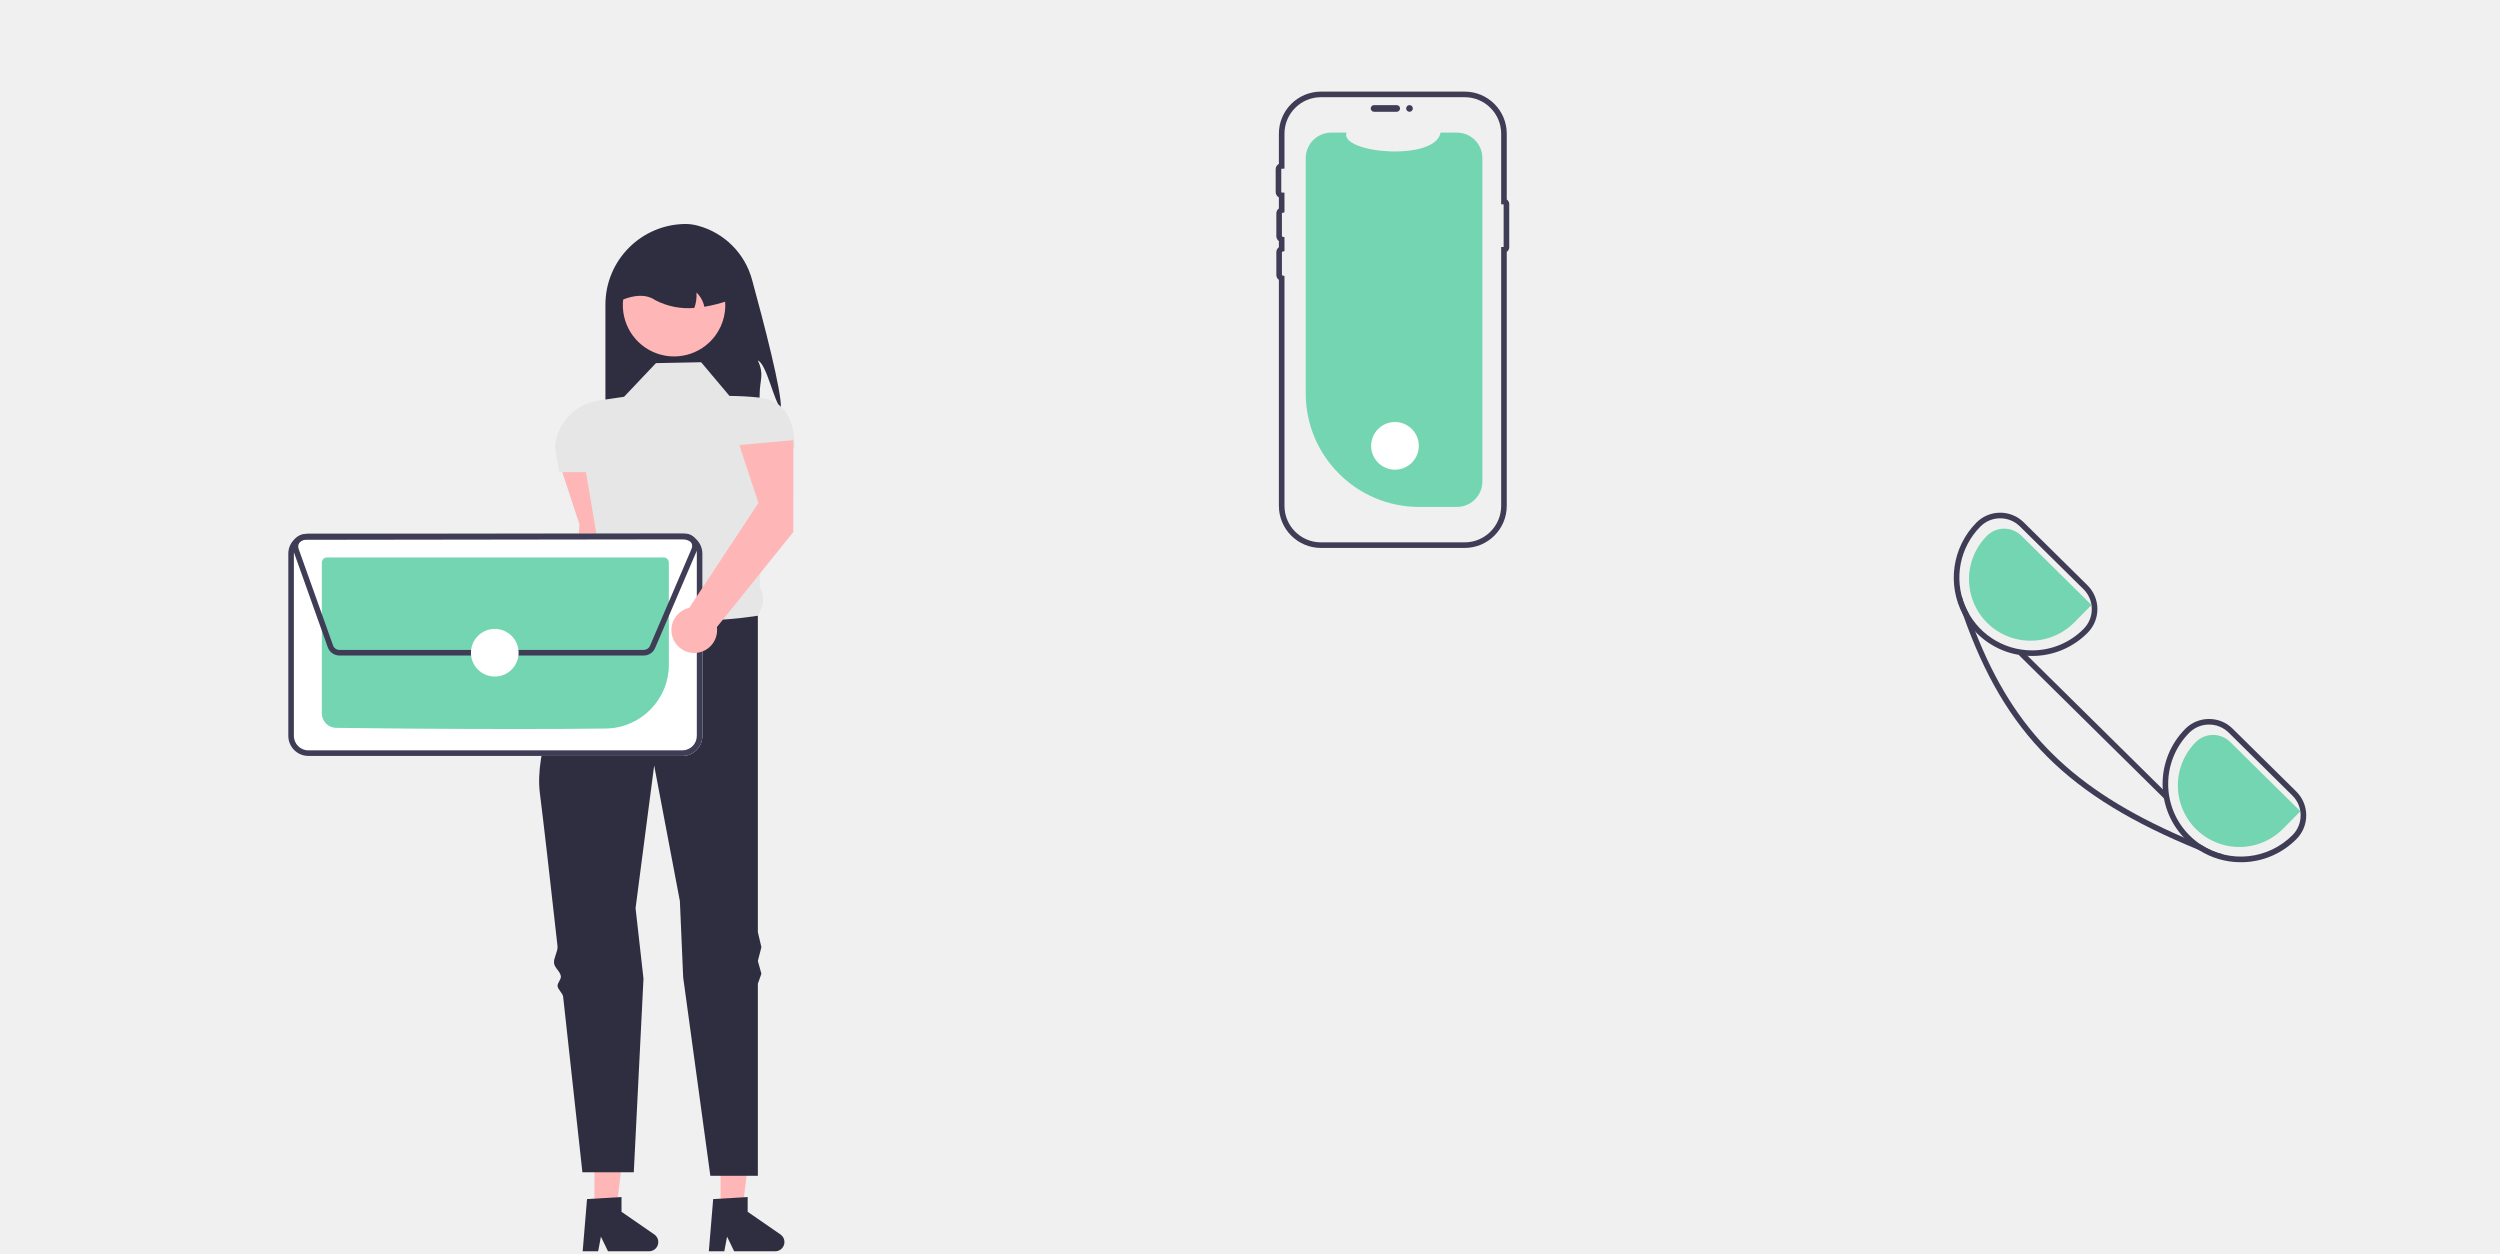
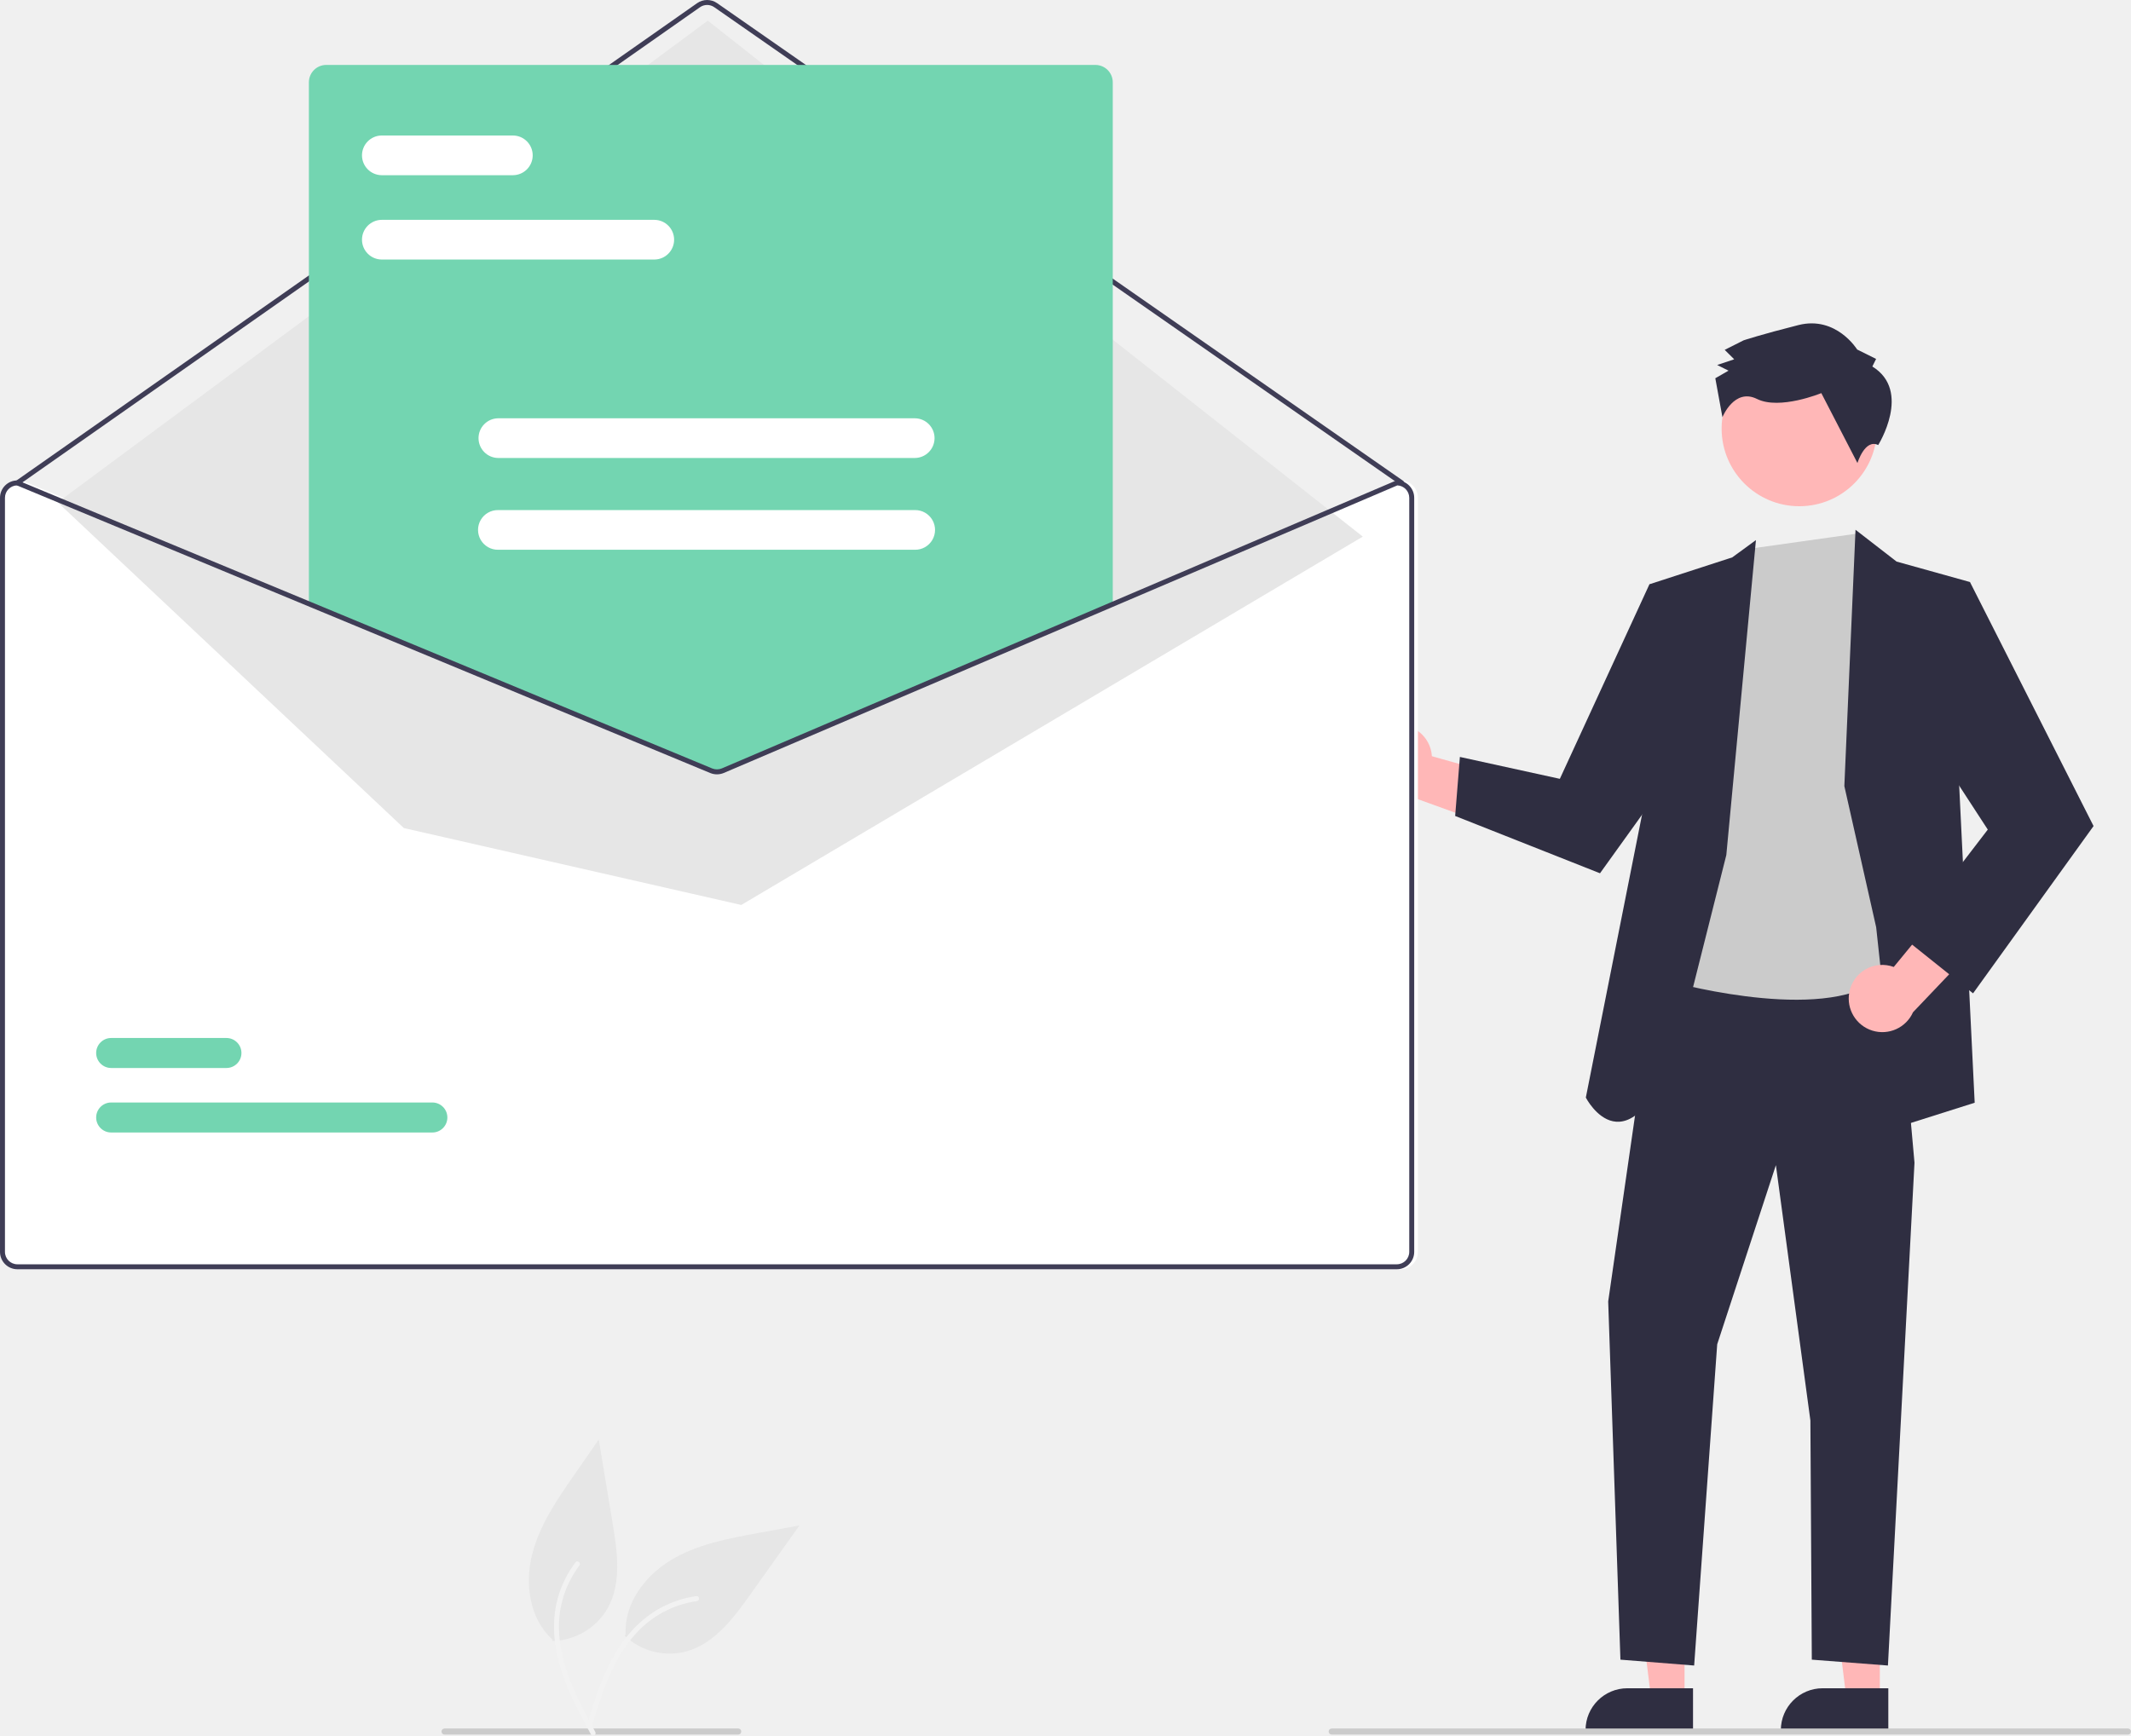
- <svg xmlns="http://www.w3.org/2000/svg" data-name="Layer 1" width="894.249" height="448.282" viewBox="0 0 894.249 448.282">
-   <path d="M447.37,674.141q-40.475,0-80.829-1.449c-38.44-1.381-78.19-2.808-115.136-23.299-25.845-14.333-48.735-37.329-66.194-66.504a223.77,223.77,0,0,1-25.369-63.604,261.476,261.476,0,0,1,.953-123.779,219.834,219.834,0,0,1,14.741-40.4c26.943-55.793,76.085-93.246,134.826-102.754a6.807,6.807,0,0,1,1.463-.031c.264.014.528.029.796.018l.346-.11a16.882,16.882,0,0,1,2.721-.698c90.594-13.487,186.365,13.802,276.952,78.914,70.042,50.351,162.868,77.464,283.781,82.889l1.717.09c33.66,1.934,66.218,15.811,94.16,40.133,27.579,24.006,48.287,56.034,59.884,92.624,1.426,4.461,2.733,9.104,3.884,13.801a26.039,26.039,0,0,1-6.941,24.69v.009l-.301.31c-.725.721-1.488,1.412-2.267,2.056l-.917.756c-7.727,6.365-13.83,11.394-21.135,15.299a64.983,64.983,0,0,1-15.419,5.821c-29.465,7.184-59.388,13.844-88.936,19.797-57.385,11.57-116.281,21.115-175.054,28.368A2269.141,2269.141,0,0,1,447.37,674.141Zm-136.232-419.845a3.507,3.507,0,0,0-.539.037c-58.192,9.419-106.869,46.504-133.544,101.745a217.624,217.624,0,0,0-14.595,40,259.188,259.188,0,0,0-.941,122.681,221.622,221.622,0,0,0,25.123,62.996c17.288,28.889,39.944,51.654,65.518,65.836,36.614,20.308,76.176,21.729,114.436,23.102a2266.314,2266.314,0,0,0,358.315-15.595c58.735-7.249,117.593-16.787,174.94-28.351,29.528-5.948,59.43-12.604,88.875-19.783a63.358,63.358,0,0,0,15.047-5.679c7.157-3.826,13.202-8.807,20.855-15.111l.917-.755c.67-.554,1.329-1.146,1.958-1.761l.181-.189c6.289-6.339,8.735-14.702,6.71-22.944v-.001c-1.139-4.646-2.432-9.24-3.844-13.655-23.69-74.746-84.974-127.569-152.496-131.447l-1.707-.09c-55.232-2.479-103.564-9.344-147.752-20.99-52.75-13.902-98.801-34.83-136.876-62.201-90.242-64.862-185.613-92.049-275.811-78.626a15.473,15.473,0,0,0-2.479.643l-.623.174a9.374,9.374,0,0,1-1.062-.013C311.537,254.307,311.335,254.296,311.138,254.296Z" transform="translate(-152.8755 -225.8589)" fill="#f0f0f0" />
-   <path d="M432.202,371.915c-2.498-2.397-5.053-15.762-8.242-17.118,2.384,5.269.653,6.663.64,12.446a39.123,39.123,0,0,1-1.141,9.745H369.435V334.825a28.847,28.847,0,0,1,28.848-28.848,17.214,17.214,0,0,1,4.276.626A27.428,27.428,0,0,1,421.909,326.007C426.028,341.061,432.578,366.119,432.202,371.915Z" transform="translate(-152.8755 -225.8589)" fill="#2f2e41" />
-   <path d="M372.605,423.782l.027-32.863L353.314,392.645l6.818,20.726-3.191,52.096a8.173,8.173,0,1,0,9.89,6.889Z" transform="translate(-152.8755 -225.8589)" fill="#ffb6b6" />
-   <polygon points="257.746 432.76 265.55 432.759 269.263 402.657 257.744 402.657 257.746 432.76" fill="#ffb6b6" />
-   <path d="M407.978,654.769l12.337-.736v5.286l11.729,8.101a3.302,3.302,0,0,1-1.876,6.019H415.481L412.949,668.209l-.988,5.228h-5.538Z" transform="translate(-152.8755 -225.8589)" fill="#2f2e41" />
-   <polygon points="212.62 432.76 220.425 432.759 224.137 402.657 212.619 402.657 212.62 432.76" fill="#ffb6b6" />
-   <path d="M362.853,654.769l12.337-.736v5.286l11.729,8.101a3.302,3.302,0,0,1-1.876,6.019H370.355l-2.532-5.228-.988,5.228H361.297Z" transform="translate(-152.8755 -225.8589)" fill="#2f2e41" />
-   <path d="M403.672,355.43l-16.167.317-11.412,12.046-9.149,1.342a18.266,18.266,0,0,0-15.577,16.897v0l1.585,8.706h9.51l5.502,32.303c-2.139,5.451-2.285,9.754,2.107,11.444l13.631,25.678L423.96,446.094c2.042-3.51,2.696-7.036.609-10.464l2.878-49.45h9.677v0c0-9.249-3.128-17.046-12.32-18.075a108.654,108.654,0,0,0-10.989-.629Z" transform="translate(-152.8755 -225.8589)" fill="#e6e6e6" />
-   <path d="M423.96,446.094s-39.309,6.974-53.891-7.608c0,0-1.48,2.513-3.711,6.682-.642,1.199-1.881,2.011-2.629,3.463-.68,1.32-2.429,2.942-3.17,4.439-.596,1.204.36,2.777-.26,4.078-7.468,15.664-16.193,37.759-14.322,52.348,1.206,9.409,3.698,31.302,6.322,54.816.205,1.837-1.455,4.197-1.249,6.049.194,1.746,2.255,2.984,2.45,4.734.129,1.162-1.31,2.348-1.181,3.508.141,1.273,1.85,2.522,1.991,3.79,3.594,32.468,6.886,62.781,6.886,62.781h18.386l3.469-69.232-2.835-25.236,6.657-51.038,9.193,48.502,1.183,27.297,9.715,70.975H423.96v-68.708l1.268-3.569-1.268-4.578,1.268-4.932-1.268-5.372Z" transform="translate(-152.8755 -225.8589)" fill="#2f2e41" />
-   <path d="M408.634,346.055a18.326,18.326,0,1,1,3.175-15.314c.053.22.097.438.14.665A18.301,18.301,0,0,1,408.634,346.055Z" transform="translate(-152.8755 -225.8589)" fill="#ffb6b6" />
-   <path d="M404.813,335.598a9.633,9.633,0,0,0-2.815-5.104,13.142,13.142,0,0,1-.761,5.51,25.395,25.395,0,0,1-13.955-2.764c-3.233-2.194-7.348-2.004-12.141,0a17.75,17.75,0,0,1,17.752-17.752h3.17a17.756,17.756,0,0,1,17.752,17.752A52.852,52.852,0,0,1,404.813,335.598Z" transform="translate(-152.8755 -225.8589)" fill="#2f2e41" />
-   <circle cx="113.249" cy="285" r="51" fill="#f0f0f0" />
-   <circle cx="438.249" cy="51" r="51" fill="#f0f0f0" />
-   <circle cx="843.249" cy="293" r="51" fill="#f0f0f0" />
-   <path d="M683.125,282.421V398.067A9.119,9.119,0,0,1,674.101,407.186a.802.802,0,0,1-.1.004H660.541a40.606,40.606,0,0,1-40.606-40.606v-84.163a9.123,9.123,0,0,1,9.123-9.123l5.454,0c-2.527,7.371,31.765,10.474,33.648,0l5.841,0A9.123,9.123,0,0,1,683.125,282.421Z" transform="translate(-152.8755 -225.8589)" fill="#73d5b1" />
-   <path d="M643.182,264.65a1.197,1.197,0,0,1,1.196-1.196h8.13a1.196,1.196,0,0,1,0,2.391h-8.13A1.197,1.197,0,0,1,643.182,264.65Z" transform="translate(-152.8755 -225.8589)" fill="#3f3d56" />
-   <path d="M676.794,421.859h-51.416a15.063,15.063,0,0,1-15.046-15.046V325.972a2.187,2.187,0,0,1-.911-1.779v-8.13a2.186,2.186,0,0,1,.911-1.778v-2.182a2.186,2.186,0,0,1-.911-1.778v-8.131a2.186,2.186,0,0,1,.911-1.778v-3.944a2.184,2.184,0,0,1-1.15-1.93v-8.13a2.184,2.184,0,0,1,1.15-1.93V273.674A15.063,15.063,0,0,1,625.378,258.628h51.416a15.063,15.063,0,0,1,15.046,15.046V297.23a1.886,1.886,0,0,1,.886,1.598v15.503a1.887,1.887,0,0,1-.886,1.599V406.813A15.063,15.063,0,0,1,676.794,421.859ZM625.378,260.628a13.061,13.061,0,0,0-13.046,13.046v12.508l-.962.037a.195.195,0,0,0-.188.192V294.541a.196.196,0,0,0,.188.192l.962.037v7.049l-.761.188a.197.197,0,0,0-.15.187v8.131a.197.197,0,0,0,.15.187l.761.188v4.991l-.761.188a.197.197,0,0,0-.15.187v8.13a.197.197,0,0,0,.15.187l.761.188V406.813a13.061,13.061,0,0,0,13.046,13.046h51.416a13.061,13.061,0,0,0,13.046-13.046V314.217h.886V298.942h-.886V273.674a13.061,13.061,0,0,0-13.046-13.046Z" transform="translate(-152.8755 -225.8589)" fill="#3f3d56" />
-   <circle cx="504.176" cy="38.791" r="1.196" fill="#3f3d56" />
-   <path d="M396.956,496.262H263.168a7.188,7.188,0,0,1-7.17-7.169v-65.189a7.188,7.188,0,0,1,7.169-7.17H396.955a7.188,7.188,0,0,1,7.17,7.169v65.189A7.188,7.188,0,0,1,396.956,496.262Z" transform="translate(-152.8755 -225.8589)" fill="#fff" />
-   <path d="M396.956,496.262H263.168a7.188,7.188,0,0,1-7.17-7.169v-65.189a7.188,7.188,0,0,1,7.169-7.17H396.955a7.188,7.188,0,0,1,7.17,7.169v65.189A7.188,7.188,0,0,1,396.956,496.262ZM263.168,418.734a5.185,5.185,0,0,0-5.17,5.171v65.187a5.185,5.185,0,0,0,5.171,5.17H396.954a5.185,5.185,0,0,0,5.171-5.171v-65.187a5.185,5.185,0,0,0-5.171-5.17Z" transform="translate(-152.8755 -225.8589)" fill="#3f3d56" />
-   <path d="M337.232,486.628c-26.386,0-53.899-.252-64.164-.416a5.176,5.176,0,0,1-5.07-5.155V427.095a1.83,1.83,0,0,1,1.823-1.828H390.297a1.829,1.829,0,0,1,1.827,1.823v36.612a22.842,22.842,0,0,1-22.457,22.752C360.1,486.579,348.771,486.628,337.232,486.628Z" transform="translate(-152.8755 -225.8589)" fill="#73d5b1" />
-   <path d="M383.146,460.339H274.287a4.438,4.438,0,0,1-4.164-2.936l-12.321-34.566a4.423,4.423,0,0,1,4.158-5.907l136.072-.189a4.423,4.423,0,0,1,4.359,5.198l.105.044-.391.912-.004.009-14.895,34.755A4.41,4.41,0,0,1,383.146,460.339Zm14.892-41.598-136.075.189a2.423,2.423,0,0,0-2.278,3.235l12.321,34.565a2.433,2.433,0,0,0,2.282,1.608H383.146a2.413,2.413,0,0,0,2.222-1.467l14.896-34.756.732.314-.732-.314a2.421,2.421,0,0,0-2.226-3.375Z" transform="translate(-152.8755 -225.8589)" fill="#3f3d56" />
-   <circle cx="176.983" cy="233.48" r="8.524" fill="#fff" />
-   <circle cx="498.983" cy="159.48" r="8.524" fill="#fff" />
-   <path d="M974.255,508.979l-22.77-22.48a11.884,11.884,0,0,0-8.43-3.46h-.08a11.914,11.914,0,0,0-8.46,3.56,27.991,27.991,0,0,0-.49,38.84c.24.26.49.51.74.76a27.248,27.248,0,0,0,4.56,3.65,27.676,27.676,0,0,0,15.11,4.43h.17a27.826,27.826,0,0,0,19.75-8.32,12.023,12.023,0,0,0-.1-16.98Zm-1.32,15.57a26.092,26.092,0,0,1-32.76,3.48,26.786,26.786,0,0,1-4.01-3.25,26.002,26.002,0,0,1-.23-36.77,9.913,9.913,0,0,1,7.06-2.97h.06a9.911,9.911,0,0,1,7.02,2.88l22.77,22.49a10.007,10.007,0,0,1,.09,14.14Z" transform="translate(-152.8755 -225.8589)" fill="#3f3d56" />
-   <path d="M899.545,435.199l-22.77-22.49a11.926,11.926,0,0,0-8.43-3.46h-.07a11.947,11.947,0,0,0-8.47,3.57,28.077,28.077,0,0,0-4.72,33l.01.01a27.562,27.562,0,0,0,4.33,5.93c.19.22.41.44.63.66a27.835,27.835,0,0,0,19.67,8.08h.18a27.854,27.854,0,0,0,19.75-8.33,11.999,11.999,0,0,0-.11-16.97Zm-1.32,15.57a25.855,25.855,0,0,1-18.33,7.73h-.17a26,26,0,0,1-18.49-44.27,10.008,10.008,0,0,1,14.14-.09l22.77,22.48A10.019,10.019,0,0,1,898.225,450.769Z" transform="translate(-152.8755 -225.8589)" fill="#3f3d56" />
-   <path d="M975.71,516.046l-25.103-24.794a8.727,8.727,0,0,0-12.327.076,22,22,0,1,0,31.305,30.919Z" transform="translate(-152.8755 -225.8589)" fill="#73d5b1" />
-   <path d="M901.004,442.262l-25.103-24.794a8.727,8.727,0,0,0-12.327.076,22,22,0,1,0,31.305,30.919Z" transform="translate(-152.8755 -225.8589)" fill="#73d5b1" />
-   <path d="M948.125,531.489l-.6,1.58q-4.23-1.605-8.2-3.22c-46.88-19.13-69.26-41.52-84.23-84.02l-.01-.01q-1.065-3-2.07-6.14l1.58-.51a25.542,25.542,0,0,0,2.3,5.78q1.23,3.495,2.53,6.81c14.07,35.87,34.82,56.37,74.6,73.68q3,1.305,6.15,2.59A26.087,26.087,0,0,0,948.125,531.489Z" transform="translate(-152.8755 -225.8589)" fill="#3f3d56" />
-   <rect x="900.623" y="448.539" width="2.001" height="73" transform="translate(-229.9252 559.8239) rotate(-45.35527)" fill="#3f3d56" />
-   <path d="M436.64,416.173l.027-32.863-19.318,1.726,6.818,20.726-24.747,37.514a8.173,8.173,0,1,0,9.89,6.889Z" transform="translate(-152.8755 -225.8589)" fill="#ffb6b6" />
+ <svg xmlns="http://www.w3.org/2000/svg" data-name="Layer 1" width="703.817" height="573.37" viewBox="0 0 703.817 573.37">
+   <path id="e77d6775-0d6e-4379-8bfc-a6b010ad5ee5-355" data-name="Path 461" d="M454.389,703.636a21.574,21.574,0,0,0,20.509,5.179c9.164-2.601,15.383-10.869,20.903-18.633l16.334-22.959-13.765,2.524c-9.899,1.815-20.044,3.72-28.665,8.914s-15.526,14.466-14.98,24.515" transform="translate(-248.0914 -163.3148)" fill="#e6e6e6" />
+   <path id="a925376f-81ed-452b-bc21-27b5ed1cb659-356" data-name="Path 462" d="M441.594,734.564c2.414-8.231,4.842-16.575,9.104-24.077,3.785-6.662,8.958-12.507,15.781-16.142a35.246,35.246,0,0,1,11.605-3.775c1.058-.149,1.231,1.498.177,1.647a33.507,33.507,0,0,0-18.638,9.166c-5.637,5.515-9.334,12.626-12.068,19.944-1.655,4.425-2.991,8.958-4.32,13.49a.854.854,0,0,1-.946.693.833.833,0,0,1-.693-.946Z" transform="translate(-248.0914 -163.3148)" fill="#f2f2f2" />
+   <path d="M707.405,403.053a11.039,11.039,0,0,1,13.605,10.07l37.764,10.616-15.409,13.346-33.499-12.127a11.099,11.099,0,0,1-2.461-21.905Z" transform="translate(-248.0914 -163.3148)" fill="#ffb7b7" />
+   <polygon points="556.357 561.294 545.349 561.293 540.112 518.835 556.359 518.836 556.357 561.294" fill="#ffb7b7" />
+   <path d="M807.255,735.279l-35.494-.001v-.449A13.816,13.816,0,0,1,785.577,721.014h.001l21.678.001Z" transform="translate(-248.0914 -163.3148)" fill="#2f2e41" />
+   <polygon points="620.859 561.294 609.851 561.293 604.614 518.835 620.86 518.836 620.859 561.294" fill="#ffb7b7" />
+   <path d="M871.757,735.279l-35.494-.001v-.449a13.816,13.816,0,0,1,13.815-13.815h.001l21.678.001Z" transform="translate(-248.0914 -163.3148)" fill="#2f2e41" />
+   <polygon points="547.363 317.603 531.148 429.917 535.188 548.251 559.537 550.19 567.151 444.067 586.533 384.893 597.928 469.245 598.396 548.251 623.539 550.19 632.308 384.09 625.858 311.854 547.363 317.603" fill="#2f2e41" />
+   <circle cx="594.261" cy="141.578" r="25.651" fill="#ffb7b7" />
+   <path d="M826.542,344.496,798.223,487.162s47.678,13.684,68.565,1.051,11.527-51.631,11.527-51.631l-3.825-66.358-7.069-16.781-5.998-13.852Z" transform="translate(-248.0914 -163.3148)" fill="#cbcbcb" />
+   <path d="M818.253,445.764l9.783-104.037-7.823,5.712L792.858,356.322l-1.872,73.246L771.851,525.888s13.677,26.688,30.627-17.464Z" transform="translate(-248.0914 -163.3148)" fill="#2f2e41" />
+   <polygon points="557.931 203.962 544.767 193.007 515.18 257.279 482.164 250.047 480.604 269.546 528.44 288.477 561.038 243.095 557.931 203.962" fill="#2f2e41" />
+   <polygon points="609.144 259.677 612.831 175.005 626.399 185.512 650.63 192.266 647.077 259.677 652.19 364.277 626.786 372.323 619.655 306.32 609.144 259.677" fill="#2f2e41" />
+   <path d="M858.866,491.152a11.039,11.039,0,0,1,14.688-8.412l24.896-30.315,6.029,19.473L879.913,497.7a11.099,11.099,0,0,1-21.047-6.548Z" transform="translate(-248.0914 -163.3148)" fill="#ffb7b7" />
+   <polygon points="634.407 201.665 650.63 192.266 691.451 272.878 651.652 328.143 628.952 309.993 656.516 274.048 631.394 235.44 634.407 201.665" fill="#2f2e41" />
+   <path d="M866.478,284.385l1.244-2.503-6.257-3.109s-6.903-11.232-19.394-8.075-18.111,5.045-18.111,5.045l-6.242,3.141,3.133,3.117-5.62,1.889,3.754,1.865-4.368,2.511,2.352,12.871s3.906-9.762,11.415-6.032,21.243-1.929,21.243-1.929l11.932,23.093s2.462-8.095,6.851-5.937C868.41,310.334,879.623,292.477,866.478,284.385Z" transform="translate(-248.0914 -163.3148)" fill="#2f2e41" />
+   <path d="M710.664,322.019h-.164l-94.071,40.169-128.709,54.96a4.151,4.151,0,0,1-3.18.016L351.75,362.073l-96.382-39.989-.147-.066h-.164a5.742,5.742,0,0,0-5.736,5.736V576.864a5.742,5.742,0,0,0,5.736,5.736H710.664a5.742,5.742,0,0,0,5.736-5.736V327.755A5.742,5.742,0,0,0,710.664,322.019Z" transform="translate(-248.0914 -163.3148)" fill="#fff" />
+   <path d="M711.073,323.658a.817.817,0,0,1-.468-.147L483.982,165.685a4.11,4.11,0,0,0-4.694.008L254.298,323.51a.82.82,0,0,1-.941-1.342L478.347,164.351a5.754,5.754,0,0,1,6.572-.011L711.542,322.166a.82.82,0,0,1-.469,1.492Z" transform="translate(-248.0914 -163.3148)" fill="#3f3d56" />
+   <polygon points="19.063 165.938 233.765 6.817 450.097 177.26 244.827 298.946 133.384 273.544 19.063 165.938" fill="#e6e6e6" />
+   <path d="M390.883,537.422H284.815a4.955,4.955,0,1,1-.015-9.911H390.883a4.955,4.955,0,1,1,.015,9.911Z" transform="translate(-248.0914 -163.3148)" fill="#73d5b1" />
+   <path d="M322.869,516.116H284.815a4.955,4.955,0,1,1-.015-9.911h38.07a4.955,4.955,0,0,1,.015,9.911h-.015Z" transform="translate(-248.0914 -163.3148)" fill="#73d5b1" />
+   <path d="M484.876,417.881a6.199,6.199,0,0,1-2.351-.461L350.111,362.478V190.499a5.743,5.743,0,0,1,5.736-5.736H609.873a5.743,5.743,0,0,1,5.736,5.736V362.598l-.249.106-128.062,54.689A6.241,6.241,0,0,1,484.876,417.881Z" transform="translate(-248.0914 -163.3148)" fill="#73d5b1" />
+   <path d="M709.435,322.019h-.164l-94.071,40.169-128.709,54.96a4.151,4.151,0,0,1-3.18.016l-132.79-55.091-96.382-39.989-.147-.066h-.164a5.742,5.742,0,0,0-5.736,5.736V576.864a5.742,5.742,0,0,0,5.736,5.736H709.435a5.742,5.742,0,0,0,5.736-5.736V327.755A5.742,5.742,0,0,0,709.435,322.019Zm4.097,254.845a4.099,4.099,0,0,1-4.097,4.097H253.827a4.099,4.099,0,0,1-4.097-4.097V327.755a4.106,4.106,0,0,1,3.942-4.097l96.849,40.185,132.159,54.837a5.835,5.835,0,0,0,4.458-.025l128.061-54.689L709.599,323.658a4.11,4.11,0,0,1,3.933,4.097Z" transform="translate(-248.0914 -163.3148)" fill="#3f3d56" />
+   <path d="M464.262,249.049H374.123a6.556,6.556,0,0,1,0-13.111h90.138a6.556,6.556,0,0,1,0,13.111Z" transform="translate(-248.0914 -163.3148)" fill="#fff" />
+   <path d="M417.554,221.188H374.123a6.556,6.556,0,0,1,0-13.111h43.43a6.556,6.556,0,0,1,0,13.111Z" transform="translate(-248.0914 -163.3148)" fill="#fff" />
+   <path d="M550.277,314.604H412.611a6.556,6.556,0,0,1,0-13.111H550.277a6.556,6.556,0,0,1,0,13.111Z" transform="translate(-248.0914 -163.3148)" fill="#fff" />
+   <path d="M550.277,344.924H412.611a6.556,6.556,0,1,1,0-13.111H550.277a6.556,6.556,0,1,1,0,13.111Z" transform="translate(-248.0914 -163.3148)" fill="#fff" />
+   <path d="M950.909,736.315h-263a1,1,0,0,1,0-2h263a1,1,0,0,1,0,2Z" transform="translate(-248.0914 -163.3148)" fill="#cbcbcb" />
+   <path d="M491.909,736.315h-97a1,1,0,1,1,0-2h97a1,1,0,0,1,0,2Z" transform="translate(-248.0914 -163.3148)" fill="#cbcbcb" />
+   <path id="e8398aff-523f-434a-af20-c024070a1d12-357" data-name="Path 461" d="M430.575,705.397a21.574,21.574,0,0,0,18.194-10.791c4.663-8.307,3.243-18.555,1.682-27.952l-4.609-27.797-7.98,11.497c-5.739,8.267-11.588,16.772-14.038,26.534s-.807,21.205,6.666,27.946" transform="translate(-248.0914 -163.3148)" fill="#e6e6e6" />
+   <path id="e2bc4c04-3c78-4f76-9d7c-3717db50fbca-358" data-name="Path 462" d="M443.313,736.348c-4.093-7.539-8.255-15.167-10.523-23.491-2.014-7.393-2.469-15.185-.193-22.574a35.246,35.246,0,0,1,5.566-10.86c.645-.852,1.929.194,1.288,1.043a33.507,33.507,0,0,0-6.752,19.642c-.108,7.885,2.285,15.534,5.507,22.651,1.947,4.305,4.196,8.46,6.45,12.611a.854.854,0,0,1-.182,1.158.833.833,0,0,1-1.158-.182Z" transform="translate(-248.0914 -163.3148)" fill="#f2f2f2" />
</svg>
